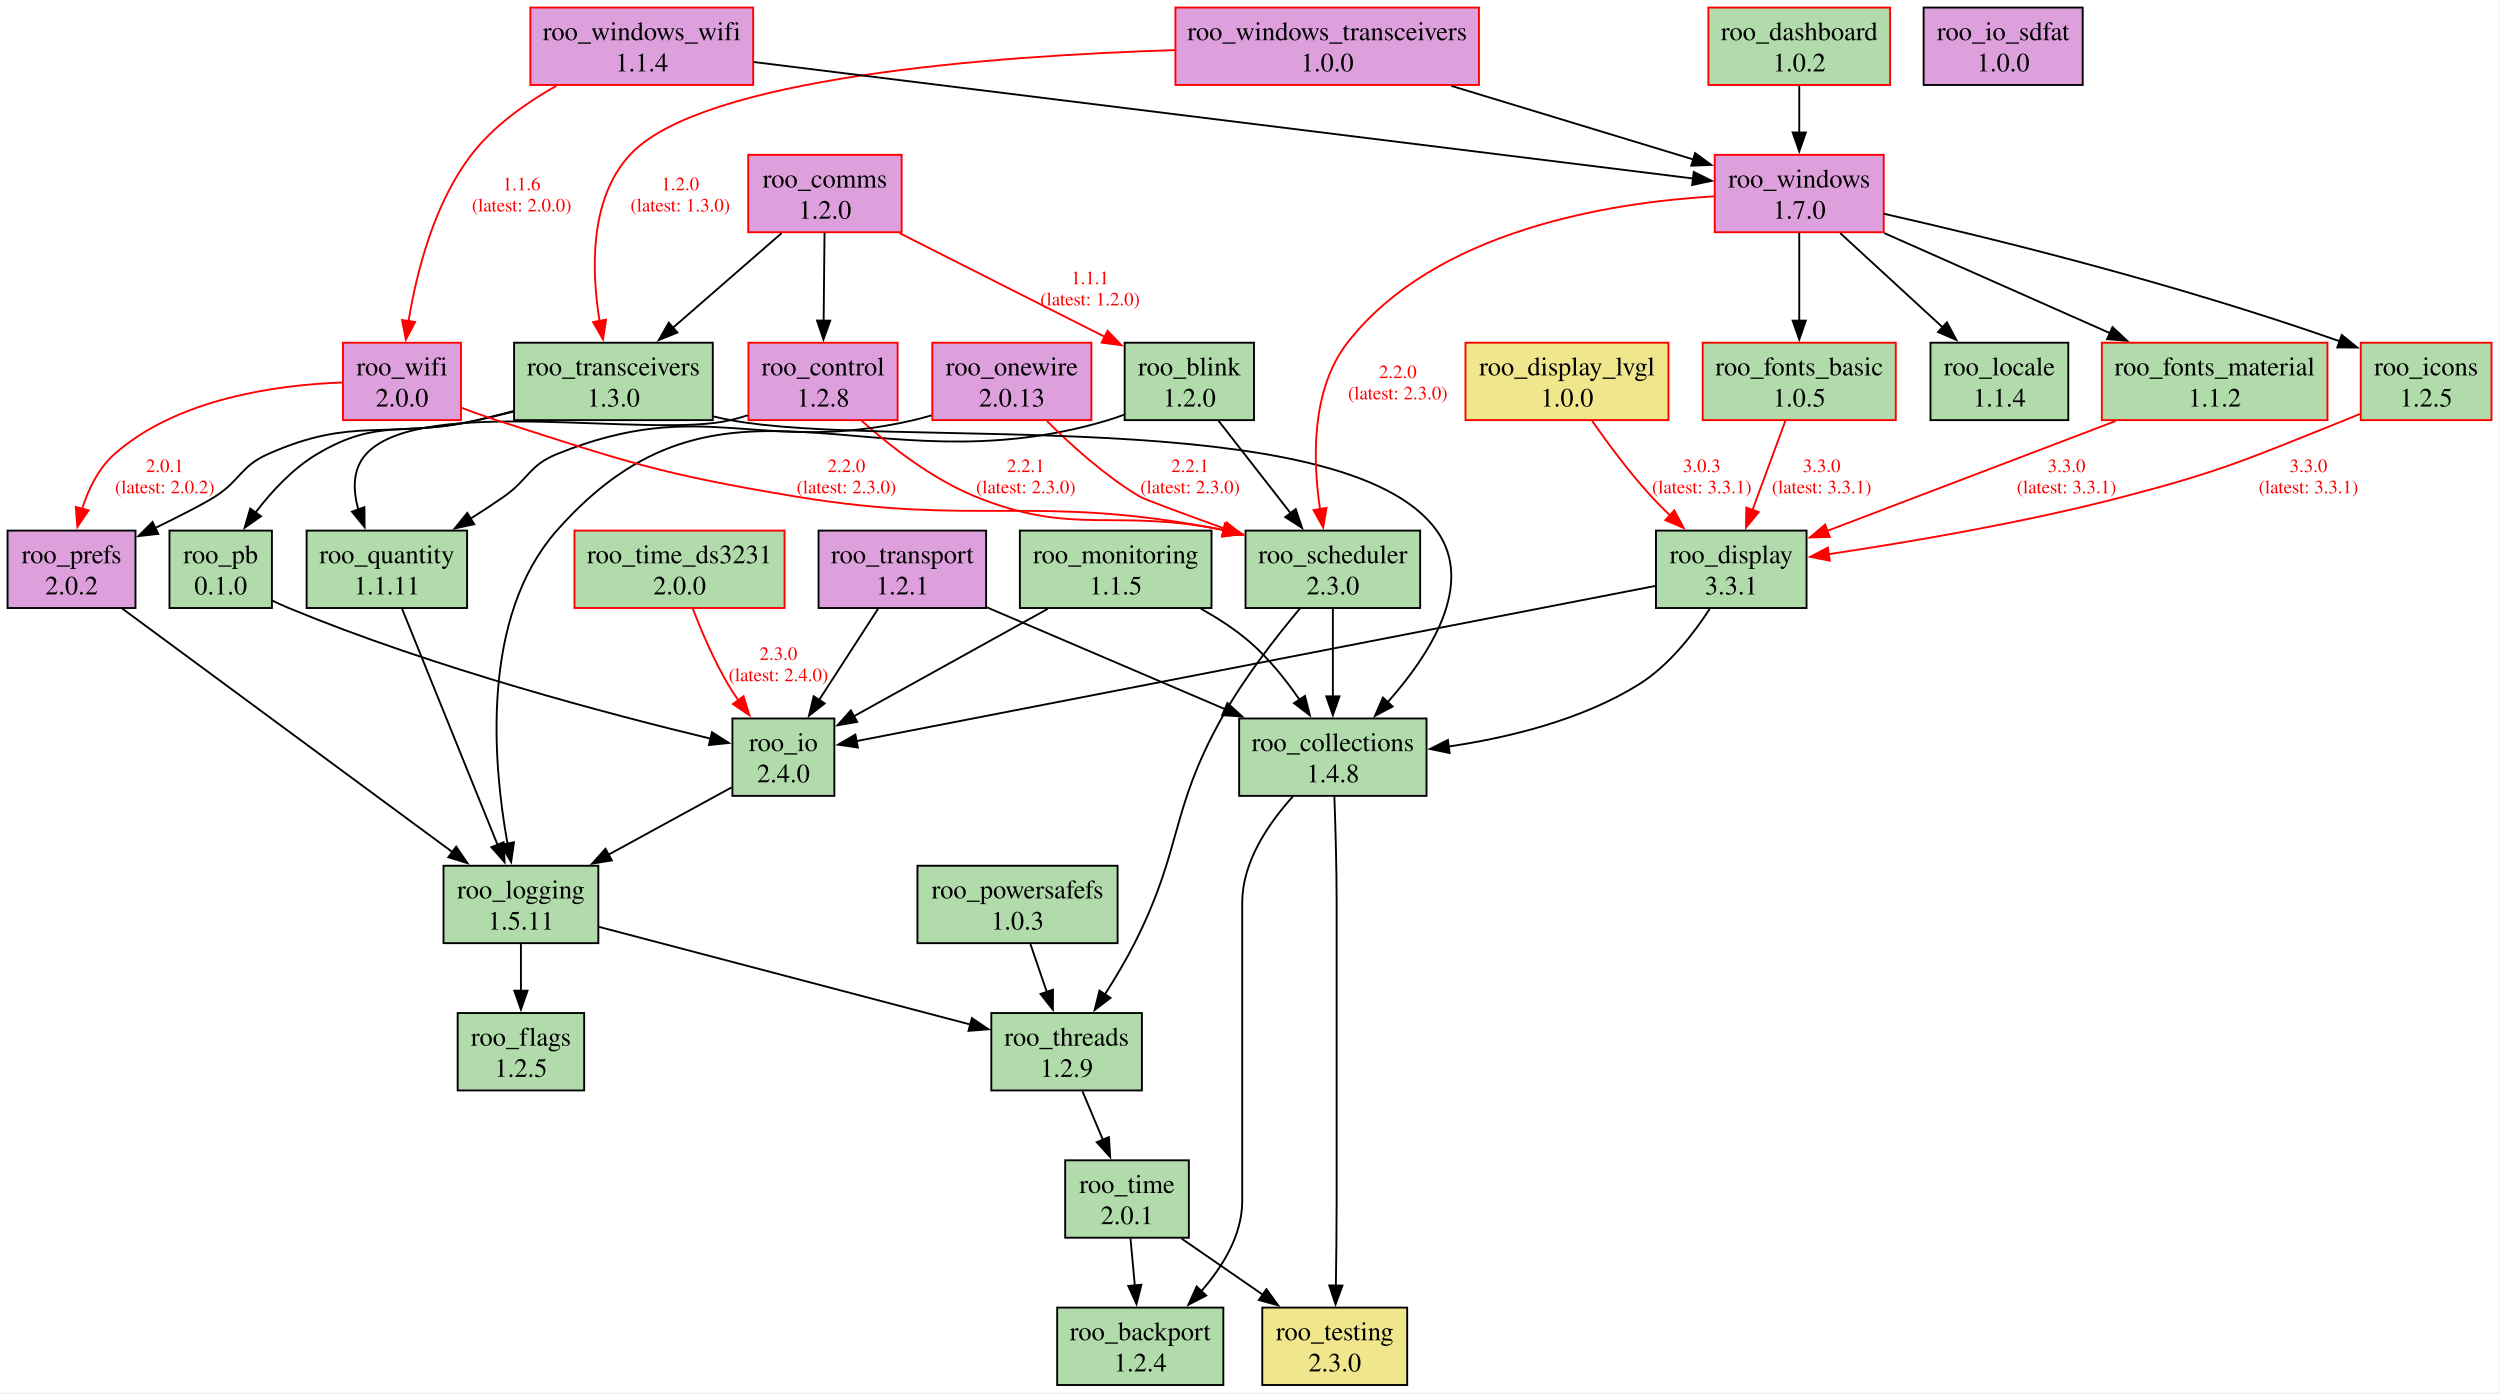
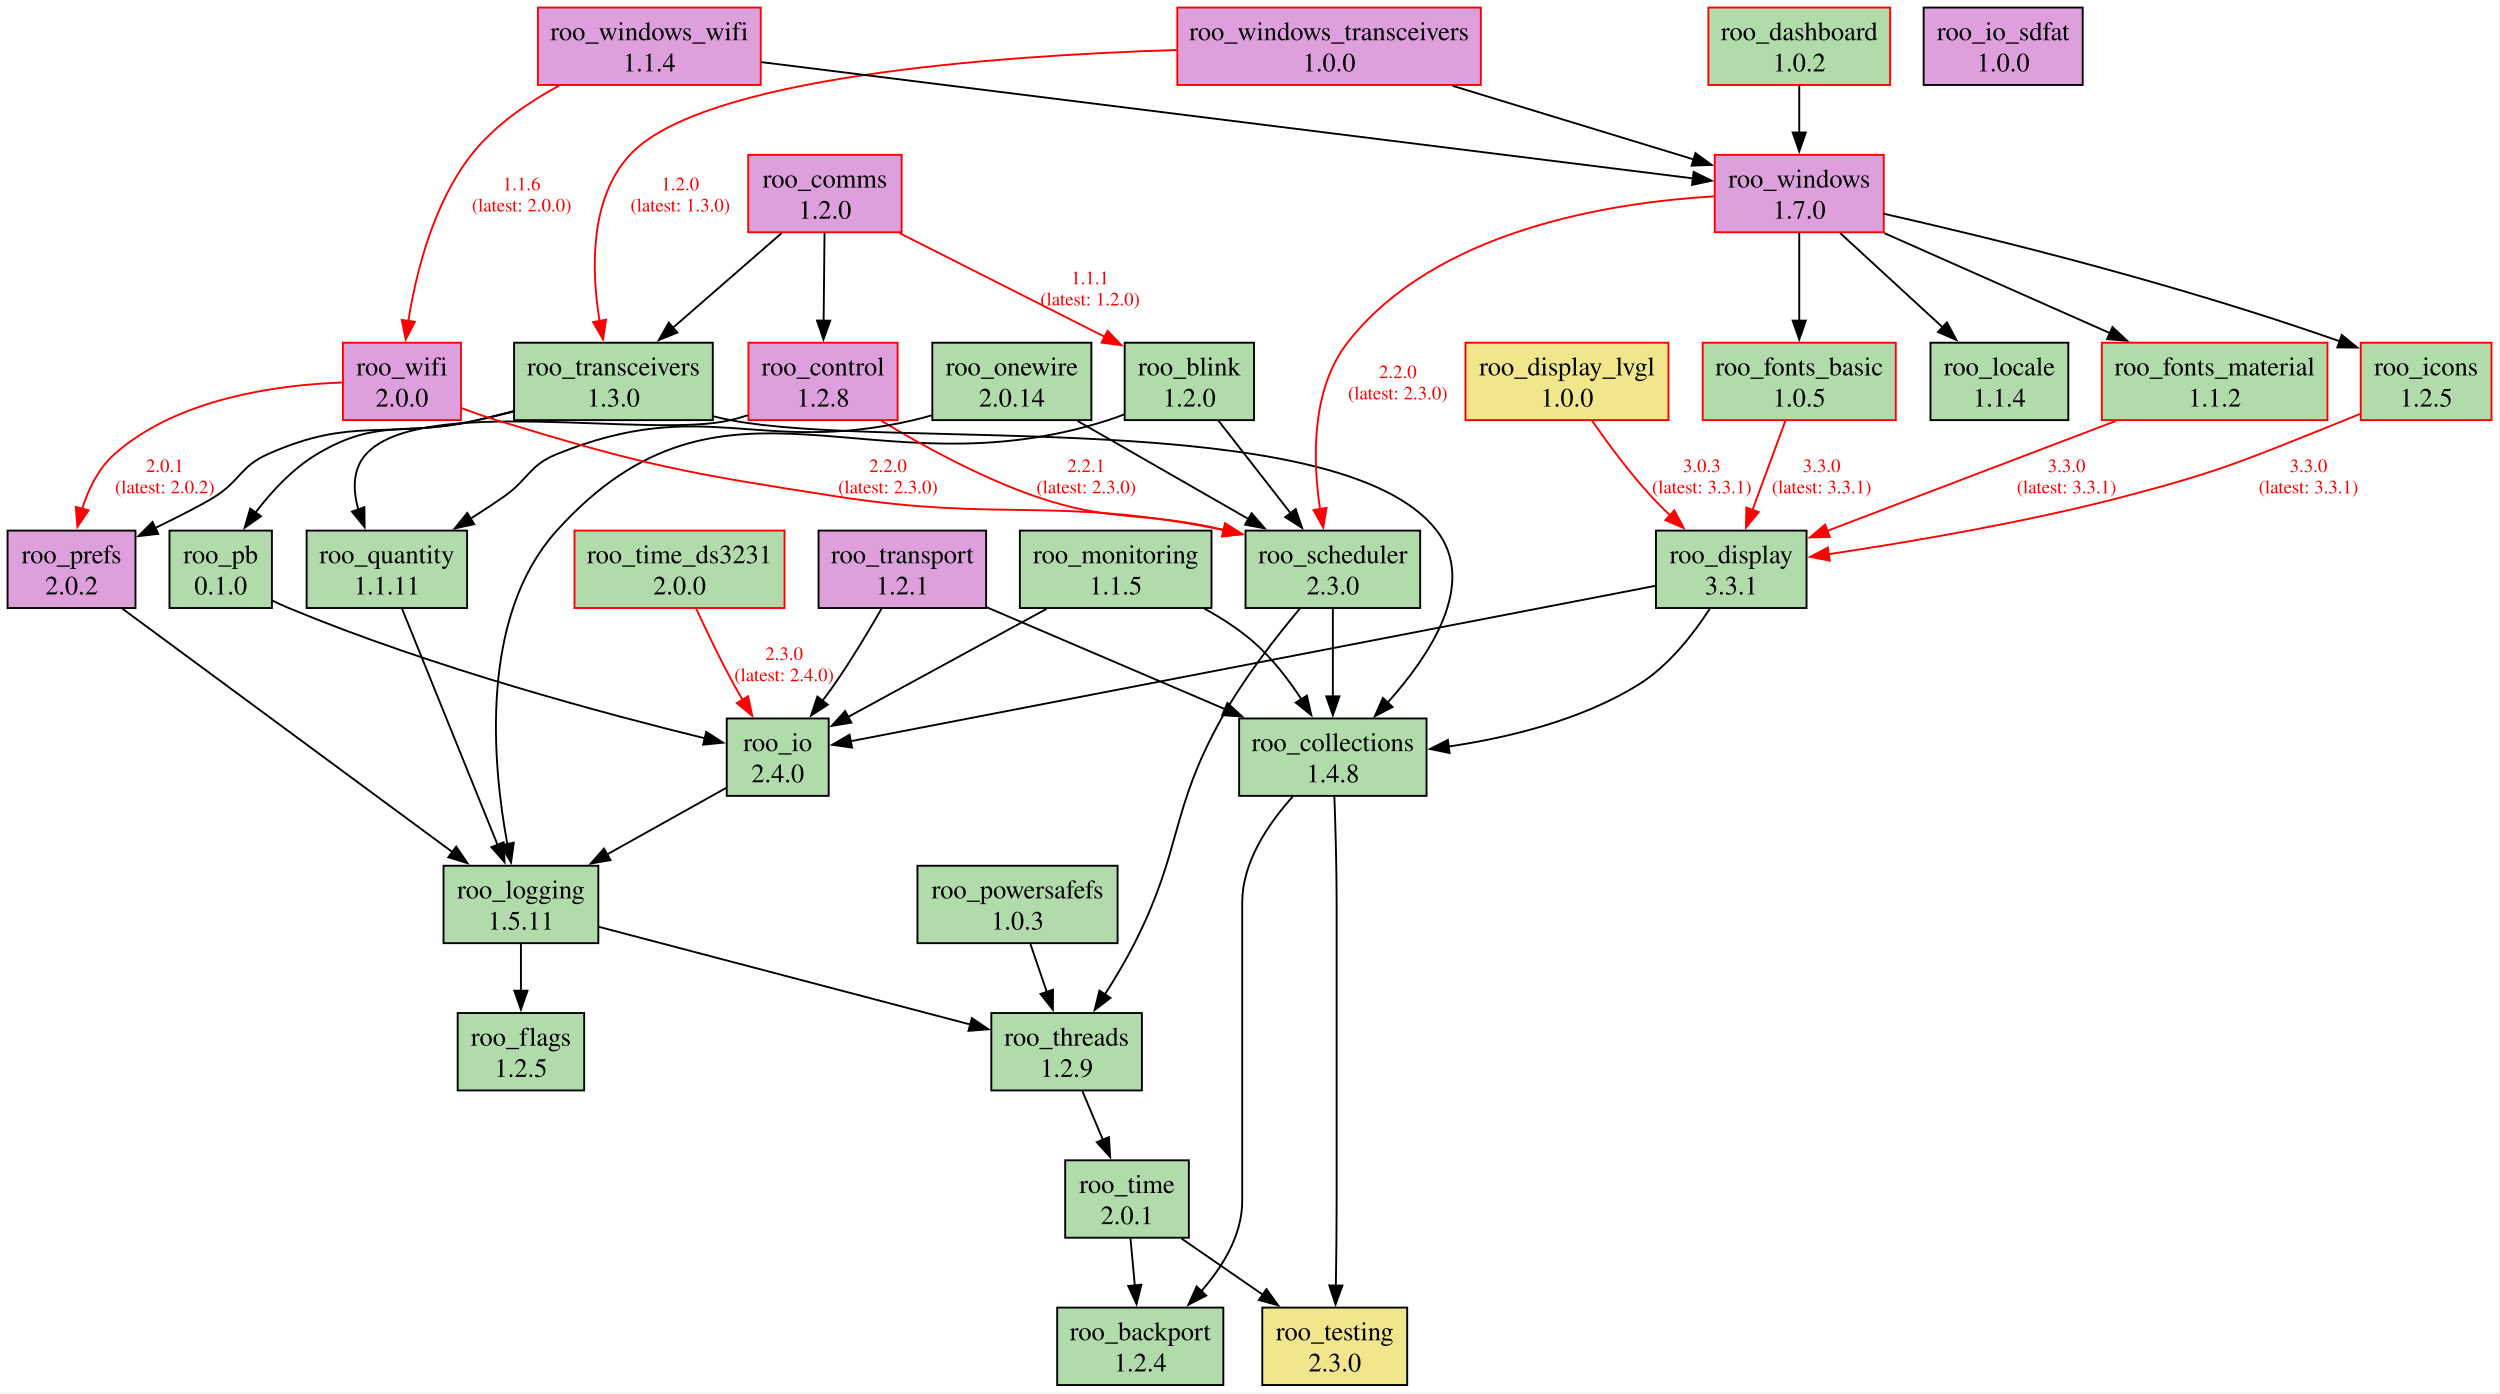
<svg xmlns="http://www.w3.org/2000/svg" width="1324pt" height="738pt" viewBox="0.00 0.00 1324.00 738.00">
  <g id="graph0" class="graph" transform="scale(1 1) rotate(0) translate(4 733.5)">
    <polygon fill="white" stroke="none" points="-4,4 -4,-733.5 1319.5,-733.5 1319.5,4 -4,4" />
    <g id="node1" class="node">
      <polygon fill="#b1dbab" stroke="black" points="643.88,-41 555.88,-41 555.88,0 643.88,0 643.88,-41" />
      <text xml:space="preserve" text-anchor="middle" x="599.88" y="-23.7" font-family="Times,serif" font-size="14.00">roo_backport</text>
      <text xml:space="preserve" text-anchor="middle" x="599.88" y="-7.2" font-family="Times,serif" font-size="14.00">1.2.4</text>
    </g>
    <g id="node2" class="node">
      <polygon fill="#b1dbab" stroke="black" points="660.12,-552 591.62,-552 591.62,-511 660.12,-511 660.12,-552" />
      <text xml:space="preserve" text-anchor="middle" x="625.88" y="-534.7" font-family="Times,serif" font-size="14.00">roo_blink</text>
      <text xml:space="preserve" text-anchor="middle" x="625.88" y="-518.2" font-family="Times,serif" font-size="14.00">1.2.0</text>
    </g>
    <g id="node16" class="node">
      <polygon fill="#b1dbab" stroke="black" points="312.88,-275 230.88,-275 230.88,-234 312.88,-234 312.88,-275" />
      <text xml:space="preserve" text-anchor="middle" x="271.88" y="-257.7" font-family="Times,serif" font-size="14.00">roo_logging</text>
      <text xml:space="preserve" text-anchor="middle" x="271.88" y="-241.2" font-family="Times,serif" font-size="14.00">1.5.11</text>
    </g>
    <g id="edge1" class="edge">
-       <path fill="none" stroke="black" d="M591.45,-513.93C588.58,-512.85 585.7,-511.85 582.88,-511 456.14,-472.83 378.43,-551.76 290.88,-452.5 250.47,-406.69 257.02,-329.49 264.8,-286.6" />
-       <polygon fill="black" stroke="black" points="268.2,-287.44 266.69,-276.95 261.33,-286.09 268.2,-287.44" />
+       <path fill="none" stroke="black" d="M591.41,-514.05C588.55,-512.94 585.68,-511.9 582.88,-511 456.89,-470.43 379.59,-550.73 290.88,-452.5 249.83,-407.05 256.73,-329.39 264.71,-286.4" />
+       <polygon fill="black" stroke="black" points="268.11,-287.23 266.65,-276.74 261.25,-285.85 268.11,-287.23" />
    </g>
    <g id="node23" class="node">
      <polygon fill="#b1dbab" stroke="black" points="748.12,-452.5 655.62,-452.5 655.62,-411.5 748.12,-411.5 748.12,-452.5" />
      <text xml:space="preserve" text-anchor="middle" x="701.88" y="-435.2" font-family="Times,serif" font-size="14.00">roo_scheduler</text>
      <text xml:space="preserve" text-anchor="middle" x="701.88" y="-418.7" font-family="Times,serif" font-size="14.00">2.3.0</text>
    </g>
    <g id="edge2" class="edge">
      <path fill="none" stroke="black" d="M641.25,-510.77C652.28,-496.63 667.29,-477.37 679.62,-461.55" />
      <polygon fill="black" stroke="black" points="682.2,-463.93 685.59,-453.89 676.68,-459.63 682.2,-463.93" />
    </g>
    <g id="node3" class="node">
      <polygon fill="#b1dbab" stroke="black" points="751.5,-353 652.25,-353 652.25,-312 751.5,-312 751.5,-353" />
      <text xml:space="preserve" text-anchor="middle" x="701.88" y="-335.7" font-family="Times,serif" font-size="14.00">roo_collections</text>
      <text xml:space="preserve" text-anchor="middle" x="701.88" y="-319.2" font-family="Times,serif" font-size="14.00">1.4.8</text>
    </g>
    <g id="edge4" class="edge">
      <path fill="none" stroke="black" d="M680.68,-311.67C667.82,-297.44 653.88,-277.04 653.88,-255.5 653.88,-255.5 653.88,-255.5 653.88,-97.5 653.88,-79.44 643.62,-62.69 632.05,-49.53" />
      <polygon fill="black" stroke="black" points="634.82,-47.37 625.39,-42.53 629.74,-52.19 634.82,-47.37" />
    </g>
    <g id="node24" class="node">
      <polygon fill="khaki" stroke="black" points="741.25,-41 664.5,-41 664.5,0 741.25,0 741.25,-41" />
      <text xml:space="preserve" text-anchor="middle" x="702.88" y="-23.7" font-family="Times,serif" font-size="14.00">roo_testing</text>
      <text xml:space="preserve" text-anchor="middle" x="702.88" y="-7.2" font-family="Times,serif" font-size="14.00">2.3.0</text>
    </g>
    <g id="edge3" class="edge">
      <path fill="none" stroke="black" d="M702.69,-311.5C703.24,-296.18 703.88,-274.51 703.88,-255.5 703.88,-255.5 703.88,-255.5 703.88,-97.5 703.88,-82.7 703.68,-66.28 703.47,-52.5" />
      <polygon fill="black" stroke="black" points="706.97,-52.64 703.3,-42.7 699.97,-52.75 706.97,-52.64" />
    </g>
    <g id="node4" class="node">
      <polygon fill="plum" stroke="red" points="473.5,-651.5 392.25,-651.5 392.25,-610.5 473.5,-610.5 473.5,-651.5" />
      <text xml:space="preserve" text-anchor="middle" x="432.88" y="-634.2" font-family="Times,serif" font-size="14.00">roo_comms</text>
      <text xml:space="preserve" text-anchor="middle" x="432.88" y="-617.7" font-family="Times,serif" font-size="14.00">1.2.0</text>
    </g>
    <g id="edge5" class="edge">
      <path fill="none" stroke="red" d="M472.4,-610.03C503.94,-594.1 548.14,-571.77 581.01,-555.16" />
      <polygon fill="red" stroke="red" points="582.56,-558.3 589.91,-550.67 579.4,-552.06 582.56,-558.3" />
      <text xml:space="preserve" text-anchor="middle" x="573.29" y="-583" font-family="Times,serif" font-size="10.00" fill="red">1.1.1</text>
      <text xml:space="preserve" text-anchor="middle" x="573.29" y="-571.75" font-family="Times,serif" font-size="10.00" fill="red">(latest: 1.2.0)</text>
    </g>
    <g id="node5" class="node">
      <polygon fill="plum" stroke="red" points="471.38,-552 392.38,-552 392.38,-511 471.38,-511 471.38,-552" />
      <text xml:space="preserve" text-anchor="middle" x="431.88" y="-534.7" font-family="Times,serif" font-size="14.00">roo_control</text>
      <text xml:space="preserve" text-anchor="middle" x="431.88" y="-518.2" font-family="Times,serif" font-size="14.00">1.2.8</text>
    </g>
    <g id="edge6" class="edge">
      <path fill="none" stroke="black" d="M432.67,-610.27C432.53,-596.79 432.35,-578.66 432.19,-563.29" />
      <polygon fill="black" stroke="black" points="435.7,-563.68 432.09,-553.71 428.7,-563.75 435.7,-563.68" />
    </g>
    <g id="node28" class="node">
      <polygon fill="#b1dbab" stroke="black" points="373.5,-552 268.25,-552 268.25,-511 373.5,-511 373.5,-552" />
      <text xml:space="preserve" text-anchor="middle" x="320.88" y="-534.7" font-family="Times,serif" font-size="14.00">roo_transceivers</text>
      <text xml:space="preserve" text-anchor="middle" x="320.88" y="-518.2" font-family="Times,serif" font-size="14.00">1.3.0</text>
    </g>
    <g id="edge7" class="edge">
      <path fill="none" stroke="black" d="M409.94,-610.03C393.33,-595.57 370.67,-575.85 352.37,-559.92" />
      <polygon fill="black" stroke="black" points="354.76,-557.36 344.92,-553.43 350.17,-562.64 354.76,-557.36" />
    </g>
    <g id="node22" class="node">
      <polygon fill="#b1dbab" stroke="black" points="243.38,-452.5 158.38,-452.5 158.38,-411.5 243.38,-411.5 243.38,-452.5" />
      <text xml:space="preserve" text-anchor="middle" x="200.88" y="-435.2" font-family="Times,serif" font-size="14.00">roo_quantity</text>
      <text xml:space="preserve" text-anchor="middle" x="200.88" y="-418.7" font-family="Times,serif" font-size="14.00">1.1.11</text>
    </g>
    <g id="edge8" class="edge">
      <path fill="none" stroke="black" d="M392.07,-513.58C388.99,-512.61 385.9,-511.73 382.88,-511 340.99,-500.93 218.88,-524.84 189.88,-493 182.62,-485.04 182.87,-473.94 185.8,-463.45" />
      <polygon fill="black" stroke="black" points="188.99,-464.91 189.1,-454.31 182.41,-462.52 188.99,-464.91" />
    </g>
    <g id="edge9" class="edge">
-       <path fill="none" stroke="red" d="M452.31,-510.67C467.63,-497.03 489.81,-479.77 512.62,-470.5 565.23,-449.11 585.98,-464.64 644.33,-452.72" />
-       <polygon fill="red" stroke="red" points="644.8,-456.21 653.79,-450.6 643.27,-449.38 644.8,-456.21" />
-       <text xml:space="preserve" text-anchor="middle" x="539.25" y="-483.5" font-family="Times,serif" font-size="10.00" fill="red">2.2.1</text>
-       <text xml:space="preserve" text-anchor="middle" x="539.25" y="-472.25" font-family="Times,serif" font-size="10.00" fill="red">(latest: 2.3.0)</text>
+       <path fill="none" stroke="red" d="M462.74,-510.65C484.75,-497.36 515.48,-480.54 544.62,-470.5 585.1,-456.56 600.07,-463.11 644.33,-452.85" />
+       <polygon fill="red" stroke="red" points="644.91,-456.32 653.76,-450.5 643.21,-449.52 644.91,-456.32" />
+       <text xml:space="preserve" text-anchor="middle" x="571.25" y="-483.5" font-family="Times,serif" font-size="10.00" fill="red">2.2.1</text>
+       <text xml:space="preserve" text-anchor="middle" x="571.25" y="-472.25" font-family="Times,serif" font-size="10.00" fill="red">(latest: 2.3.0)</text>
    </g>
    <g id="node6" class="node">
      <polygon fill="#b1dbab" stroke="red" points="997,-729.5 900.75,-729.5 900.75,-688.5 997,-688.5 997,-729.5" />
      <text xml:space="preserve" text-anchor="middle" x="948.88" y="-712.2" font-family="Times,serif" font-size="14.00">roo_dashboard</text>
      <text xml:space="preserve" text-anchor="middle" x="948.88" y="-695.7" font-family="Times,serif" font-size="14.00">1.0.2</text>
    </g>
    <g id="node31" class="node">
      <polygon fill="plum" stroke="red" points="993.62,-651.5 904.12,-651.5 904.12,-610.5 993.62,-610.5 993.62,-651.5" />
      <text xml:space="preserve" text-anchor="middle" x="948.88" y="-634.2" font-family="Times,serif" font-size="14.00">roo_windows</text>
      <text xml:space="preserve" text-anchor="middle" x="948.88" y="-617.7" font-family="Times,serif" font-size="14.00">1.7.0</text>
    </g>
    <g id="edge10" class="edge">
      <path fill="none" stroke="black" d="M948.88,-688.03C948.88,-680.44 948.88,-671.6 948.88,-663.21" />
      <polygon fill="black" stroke="black" points="952.38,-663.35 948.88,-653.35 945.38,-663.35 952.38,-663.35" />
    </g>
    <g id="node7" class="node">
      <polygon fill="#b1dbab" stroke="black" points="952.75,-452.5 873,-452.5 873,-411.5 952.75,-411.5 952.75,-452.5" />
      <text xml:space="preserve" text-anchor="middle" x="912.88" y="-435.2" font-family="Times,serif" font-size="14.00">roo_display</text>
      <text xml:space="preserve" text-anchor="middle" x="912.88" y="-418.7" font-family="Times,serif" font-size="14.00">3.3.1</text>
    </g>
    <g id="edge11" class="edge">
      <path fill="none" stroke="black" d="M901.47,-411.05C892.83,-397.72 879.75,-380.88 863.88,-371 833.62,-352.17 794.87,-342.78 762.86,-338.1" />
      <polygon fill="black" stroke="black" points="763.72,-334.69 753.34,-336.84 762.8,-341.63 763.72,-334.69" />
    </g>
    <g id="node13" class="node">
-       <polygon fill="#b1dbab" stroke="black" points="437.88,-353 383.88,-353 383.88,-312 437.88,-312 437.88,-353" />
-       <text xml:space="preserve" text-anchor="middle" x="410.88" y="-335.7" font-family="Times,serif" font-size="14.00">roo_io</text>
-       <text xml:space="preserve" text-anchor="middle" x="410.88" y="-319.2" font-family="Times,serif" font-size="14.00">2.4.0</text>
+       <polygon fill="#b1dbab" stroke="black" points="434.88,-353 380.88,-353 380.88,-312 434.88,-312 434.88,-353" />
+       <text xml:space="preserve" text-anchor="middle" x="407.88" y="-335.7" font-family="Times,serif" font-size="14.00">roo_io</text>
+       <text xml:space="preserve" text-anchor="middle" x="407.88" y="-319.2" font-family="Times,serif" font-size="14.00">2.4.0</text>
    </g>
    <g id="edge12" class="edge">
-       <path fill="none" stroke="black" d="M872.64,-423.19C778.04,-404.81 542.47,-359.06 449.49,-341" />
-       <polygon fill="black" stroke="black" points="450.34,-337.6 439.85,-339.13 449,-344.47 450.34,-337.6" />
+       <path fill="none" stroke="black" d="M872.83,-423.27C777.86,-404.93 539.98,-359 446.48,-340.95" />
+       <polygon fill="black" stroke="black" points="447.26,-337.54 436.78,-339.08 445.94,-344.41 447.26,-337.54" />
    </g>
    <g id="node8" class="node">
      <polygon fill="khaki" stroke="red" points="879.62,-552 772.12,-552 772.12,-511 879.62,-511 879.62,-552" />
      <text xml:space="preserve" text-anchor="middle" x="825.88" y="-534.7" font-family="Times,serif" font-size="14.00">roo_display_lvgl</text>
      <text xml:space="preserve" text-anchor="middle" x="825.88" y="-518.2" font-family="Times,serif" font-size="14.00">1.0.0</text>
    </g>
    <g id="edge13" class="edge">
      <path fill="none" stroke="red" d="M839.23,-510.52C847.66,-498.46 859.11,-483.04 870.62,-470.5 873.67,-467.18 876.99,-463.85 880.37,-460.61" />
      <polygon fill="red" stroke="red" points="882.73,-463.19 887.72,-453.84 877.99,-458.04 882.73,-463.19" />
      <text xml:space="preserve" text-anchor="middle" x="897.25" y="-483.5" font-family="Times,serif" font-size="10.00" fill="red">3.0.3</text>
      <text xml:space="preserve" text-anchor="middle" x="897.25" y="-472.25" font-family="Times,serif" font-size="10.00" fill="red">(latest: 3.3.1)</text>
    </g>
    <g id="node9" class="node">
      <polygon fill="#b1dbab" stroke="black" points="305.38,-197 238.38,-197 238.38,-156 305.38,-156 305.38,-197" />
      <text xml:space="preserve" text-anchor="middle" x="271.88" y="-179.7" font-family="Times,serif" font-size="14.00">roo_flags</text>
      <text xml:space="preserve" text-anchor="middle" x="271.88" y="-163.2" font-family="Times,serif" font-size="14.00">1.2.5</text>
    </g>
    <g id="node10" class="node">
      <polygon fill="#b1dbab" stroke="red" points="1000,-552 897.75,-552 897.75,-511 1000,-511 1000,-552" />
      <text xml:space="preserve" text-anchor="middle" x="948.88" y="-534.7" font-family="Times,serif" font-size="14.00">roo_fonts_basic</text>
      <text xml:space="preserve" text-anchor="middle" x="948.88" y="-518.2" font-family="Times,serif" font-size="14.00">1.0.5</text>
    </g>
    <g id="edge14" class="edge">
      <path fill="none" stroke="red" d="M941.59,-510.77C936.56,-497.16 929.79,-478.8 924.08,-463.34" />
      <polygon fill="red" stroke="red" points="927.42,-462.29 920.67,-454.12 920.85,-464.71 927.42,-462.29" />
      <text xml:space="preserve" text-anchor="middle" x="960.72" y="-483.5" font-family="Times,serif" font-size="10.00" fill="red">3.3.0</text>
      <text xml:space="preserve" text-anchor="middle" x="960.72" y="-472.25" font-family="Times,serif" font-size="10.00" fill="red">(latest: 3.3.1)</text>
    </g>
    <g id="node11" class="node">
      <polygon fill="#b1dbab" stroke="red" points="1228.62,-552 1109.12,-552 1109.12,-511 1228.62,-511 1228.62,-552" />
      <text xml:space="preserve" text-anchor="middle" x="1168.88" y="-534.7" font-family="Times,serif" font-size="14.00">roo_fonts_material</text>
      <text xml:space="preserve" text-anchor="middle" x="1168.88" y="-518.2" font-family="Times,serif" font-size="14.00">1.1.2</text>
    </g>
    <g id="edge15" class="edge">
      <path fill="none" stroke="red" d="M1116.45,-510.53C1071.72,-493.5 1007.81,-469.16 963.58,-452.31" />
      <polygon fill="red" stroke="red" points="965.06,-449.13 954.47,-448.84 962.57,-455.67 965.06,-449.13" />
      <text xml:space="preserve" text-anchor="middle" x="1090.43" y="-483.5" font-family="Times,serif" font-size="10.00" fill="red">3.3.0</text>
      <text xml:space="preserve" text-anchor="middle" x="1090.43" y="-472.25" font-family="Times,serif" font-size="10.00" fill="red">(latest: 3.3.1)</text>
    </g>
    <g id="node12" class="node">
      <polygon fill="#b1dbab" stroke="red" points="1315.5,-552 1246.25,-552 1246.25,-511 1315.5,-511 1315.5,-552" />
      <text xml:space="preserve" text-anchor="middle" x="1280.88" y="-534.7" font-family="Times,serif" font-size="14.00">roo_icons</text>
      <text xml:space="preserve" text-anchor="middle" x="1280.88" y="-518.2" font-family="Times,serif" font-size="14.00">1.2.5</text>
    </g>
    <g id="edge16" class="edge">
      <path fill="none" stroke="red" d="M1245.79,-514.27C1243.12,-513.13 1240.46,-512.03 1237.88,-511 1186.76,-490.61 1174.11,-484.42 1120.88,-470.5 1068.2,-456.72 1006.7,-446.32 964.31,-440" />
      <polygon fill="red" stroke="red" points="965.05,-436.58 954.65,-438.59 964.04,-443.5 965.05,-436.58" />
      <text xml:space="preserve" text-anchor="middle" x="1218.56" y="-483.5" font-family="Times,serif" font-size="10.00" fill="red">3.3.0</text>
      <text xml:space="preserve" text-anchor="middle" x="1218.56" y="-472.25" font-family="Times,serif" font-size="10.00" fill="red">(latest: 3.3.1)</text>
    </g>
    <g id="edge17" class="edge">
-       <path fill="none" stroke="black" d="M383.41,-316.48C364.83,-306.33 339.84,-292.66 318.22,-280.84" />
-       <polygon fill="black" stroke="black" points="320.02,-277.83 309.56,-276.11 316.66,-283.98 320.02,-277.83" />
+       <path fill="none" stroke="black" d="M380.68,-316.3C362.63,-306.21 338.49,-292.72 317.53,-281.01" />
+       <polygon fill="black" stroke="black" points="319.3,-277.99 308.86,-276.17 315.88,-284.1 319.3,-277.99" />
    </g>
    <g id="node14" class="node">
      <polygon fill="plum" stroke="black" points="1099,-729.5 1014.75,-729.5 1014.75,-688.5 1099,-688.5 1099,-729.5" />
      <text xml:space="preserve" text-anchor="middle" x="1056.88" y="-712.2" font-family="Times,serif" font-size="14.00">roo_io_sdfat</text>
      <text xml:space="preserve" text-anchor="middle" x="1056.88" y="-695.7" font-family="Times,serif" font-size="14.00">1.0.0</text>
    </g>
    <g id="node15" class="node">
      <polygon fill="#b1dbab" stroke="black" points="1091.38,-552 1018.38,-552 1018.38,-511 1091.38,-511 1091.38,-552" />
      <text xml:space="preserve" text-anchor="middle" x="1054.88" y="-534.7" font-family="Times,serif" font-size="14.00">roo_locale</text>
      <text xml:space="preserve" text-anchor="middle" x="1054.88" y="-518.2" font-family="Times,serif" font-size="14.00">1.1.4</text>
    </g>
    <g id="edge18" class="edge">
      <path fill="none" stroke="black" d="M271.88,-233.53C271.88,-225.94 271.88,-217.1 271.88,-208.71" />
      <polygon fill="black" stroke="black" points="275.38,-208.85 271.88,-198.85 268.38,-208.85 275.38,-208.85" />
    </g>
    <g id="node25" class="node">
      <polygon fill="#b1dbab" stroke="black" points="600.75,-197 521,-197 521,-156 600.75,-156 600.75,-197" />
      <text xml:space="preserve" text-anchor="middle" x="560.88" y="-179.7" font-family="Times,serif" font-size="14.00">roo_threads</text>
      <text xml:space="preserve" text-anchor="middle" x="560.88" y="-163.2" font-family="Times,serif" font-size="14.00">1.2.9</text>
    </g>
    <g id="edge19" class="edge">
      <path fill="none" stroke="black" d="M313.28,-242.61C365.12,-228.98 453.89,-205.64 509.86,-190.92" />
      <polygon fill="black" stroke="black" points="510.69,-194.32 519.48,-188.39 508.91,-187.55 510.69,-194.32" />
    </g>
    <g id="node17" class="node">
      <polygon fill="#b1dbab" stroke="black" points="637.62,-452.5 536.12,-452.5 536.12,-411.5 637.62,-411.5 637.62,-452.5" />
      <text xml:space="preserve" text-anchor="middle" x="586.88" y="-435.2" font-family="Times,serif" font-size="14.00">roo_monitoring</text>
      <text xml:space="preserve" text-anchor="middle" x="586.88" y="-418.7" font-family="Times,serif" font-size="14.00">1.1.5</text>
    </g>
    <g id="edge20" class="edge">
-       <path fill="none" stroke="black" d="M632.04,-411.1C641.09,-406.05 650.17,-400.15 657.88,-393.5 667.98,-384.78 677.1,-373.32 684.38,-362.75" />
-       <polygon fill="black" stroke="black" points="687.13,-364.95 689.69,-354.67 681.28,-361.1 687.13,-364.95" />
+       <path fill="none" stroke="black" d="M633.82,-411.18C642.99,-406.16 652.14,-400.24 659.88,-393.5 669.68,-384.95 678.35,-373.65 685.24,-363.17" />
+       <polygon fill="black" stroke="black" points="688.15,-365.1 690.47,-354.76 682.21,-361.4 688.15,-365.1" />
    </g>
    <g id="edge21" class="edge">
-       <path fill="none" stroke="black" d="M550.83,-411.03C520.84,-394.42 478.29,-370.85 448,-354.06" />
-       <polygon fill="black" stroke="black" points="449.99,-351.17 439.55,-349.39 446.6,-357.29 449.99,-351.17" />
+       <path fill="none" stroke="black" d="M550.22,-411.03C519.53,-394.32 475.92,-370.56 445.07,-353.76" />
+       <polygon fill="black" stroke="black" points="446.92,-350.78 436.47,-349.07 443.58,-356.93 446.92,-350.78" />
    </g>
    <g id="node18" class="node">
-       <polygon fill="plum" stroke="red" points="574,-552 489.75,-552 489.75,-511 574,-511 574,-552" />
+       <polygon fill="#b1dbab" stroke="black" points="574,-552 489.75,-552 489.75,-511 574,-511 574,-552" />
      <text xml:space="preserve" text-anchor="middle" x="531.88" y="-534.7" font-family="Times,serif" font-size="14.00">roo_onewire</text>
-       <text xml:space="preserve" text-anchor="middle" x="531.88" y="-518.2" font-family="Times,serif" font-size="14.00">2.0.13</text>
+       <text xml:space="preserve" text-anchor="middle" x="531.88" y="-518.2" font-family="Times,serif" font-size="14.00">2.0.14</text>
    </g>
    <g id="edge23" class="edge">
      <path fill="none" stroke="black" d="M489.3,-513.52C486.14,-512.57 482.98,-511.72 479.88,-511 397.66,-492.02 369.05,-524.76 290.88,-493 276.08,-486.99 275.96,-479.65 262.88,-470.5 257.19,-466.52 251.08,-462.52 244.99,-458.69" />
      <polygon fill="black" stroke="black" points="247.14,-455.9 236.79,-453.63 243.46,-461.86 247.14,-455.9" />
    </g>
    <g id="edge22" class="edge">
-       <path fill="none" stroke="red" d="M550.48,-510.53C563.3,-497.7 581.28,-481.45 599.62,-470.5 601.95,-469.11 622.61,-461.48 644.75,-453.46" />
-       <polygon fill="red" stroke="red" points="645.68,-456.84 653.9,-450.16 643.3,-450.26 645.68,-456.84" />
-       <text xml:space="preserve" text-anchor="middle" x="626.25" y="-483.5" font-family="Times,serif" font-size="10.00" fill="red">2.2.1</text>
-       <text xml:space="preserve" text-anchor="middle" x="626.25" y="-472.25" font-family="Times,serif" font-size="10.00" fill="red">(latest: 2.3.0)</text>
+       <path fill="none" stroke="black" d="M566.69,-510.53C592.93,-495.48 629.12,-474.73 657.45,-458.48" />
+       <polygon fill="black" stroke="black" points="658.86,-461.7 665.8,-453.69 655.38,-455.63 658.86,-461.7" />
    </g>
    <g id="node19" class="node">
      <polygon fill="#b1dbab" stroke="black" points="140,-452.5 85.75,-452.5 85.75,-411.5 140,-411.5 140,-452.5" />
      <text xml:space="preserve" text-anchor="middle" x="112.88" y="-435.2" font-family="Times,serif" font-size="14.00">roo_pb</text>
      <text xml:space="preserve" text-anchor="middle" x="112.88" y="-418.7" font-family="Times,serif" font-size="14.00">0.1.0</text>
    </g>
    <g id="edge24" class="edge">
-       <path fill="none" stroke="black" d="M140.11,-415.49C143.03,-414.06 145.99,-412.7 148.88,-411.5 225.91,-379.57 320.63,-354.73 372.46,-342.28" />
-       <polygon fill="black" stroke="black" points="373.06,-345.74 381.99,-340.02 371.45,-338.93 373.06,-345.74" />
+       <path fill="none" stroke="black" d="M140.11,-415.5C143.03,-414.07 145.99,-412.7 148.88,-411.5 224.85,-379.87 318.18,-354.99 369.5,-342.45" />
+       <polygon fill="black" stroke="black" points="370.03,-345.92 378.92,-340.17 368.38,-339.12 370.03,-345.92" />
    </g>
    <g id="node20" class="node">
      <polygon fill="#b1dbab" stroke="black" points="587.88,-275 481.88,-275 481.88,-234 587.88,-234 587.88,-275" />
      <text xml:space="preserve" text-anchor="middle" x="534.88" y="-257.7" font-family="Times,serif" font-size="14.00">roo_powersafefs</text>
      <text xml:space="preserve" text-anchor="middle" x="534.88" y="-241.2" font-family="Times,serif" font-size="14.00">1.0.3</text>
    </g>
    <g id="edge25" class="edge">
      <path fill="none" stroke="black" d="M541.71,-233.53C544.36,-225.76 547.47,-216.69 550.4,-208.13" />
      <polygon fill="black" stroke="black" points="553.67,-209.36 553.6,-198.77 547.05,-207.1 553.67,-209.36" />
    </g>
    <g id="node21" class="node">
      <polygon fill="plum" stroke="black" points="67.75,-452.5 0,-452.5 0,-411.5 67.75,-411.5 67.75,-452.5" />
      <text xml:space="preserve" text-anchor="middle" x="33.88" y="-435.2" font-family="Times,serif" font-size="14.00">roo_prefs</text>
      <text xml:space="preserve" text-anchor="middle" x="33.88" y="-418.7" font-family="Times,serif" font-size="14.00">2.0.2</text>
    </g>
    <g id="edge26" class="edge">
      <path fill="none" stroke="black" d="M60.71,-411.21C103.57,-379.61 187.5,-317.72 235.64,-282.22" />
      <polygon fill="black" stroke="black" points="237.58,-285.14 243.55,-276.39 233.43,-279.5 237.58,-285.14" />
    </g>
    <g id="edge27" class="edge">
      <path fill="none" stroke="black" d="M208.88,-411.21C221.24,-380.66 245.05,-321.81 259.6,-285.85" />
      <polygon fill="black" stroke="black" points="262.72,-287.47 263.22,-276.89 256.23,-284.85 262.72,-287.47" />
    </g>
    <g id="edge28" class="edge">
      <path fill="none" stroke="black" d="M701.88,-411.27C701.88,-397.79 701.88,-379.66 701.88,-364.29" />
      <polygon fill="black" stroke="black" points="705.38,-364.71 701.88,-354.71 698.38,-364.71 705.38,-364.71" />
    </g>
    <g id="edge29" class="edge">
      <path fill="none" stroke="black" d="M684.44,-411.22C671.72,-396.06 654.69,-374.21 642.88,-353 615.28,-303.46 622.46,-284.6 596.88,-234 592.27,-224.9 586.6,-215.4 581.13,-206.85" />
      <polygon fill="black" stroke="black" points="584.12,-205.03 575.71,-198.59 578.27,-208.87 584.12,-205.03" />
    </g>
    <g id="node26" class="node">
      <polygon fill="#b1dbab" stroke="black" points="625.62,-119 560.12,-119 560.12,-78 625.62,-78 625.62,-119" />
      <text xml:space="preserve" text-anchor="middle" x="592.88" y="-101.7" font-family="Times,serif" font-size="14.00">roo_time</text>
      <text xml:space="preserve" text-anchor="middle" x="592.88" y="-85.2" font-family="Times,serif" font-size="14.00">2.0.1</text>
    </g>
    <g id="edge30" class="edge">
      <path fill="none" stroke="black" d="M569.28,-155.53C572.59,-147.68 576.46,-138.48 580.1,-129.84" />
      <polygon fill="black" stroke="black" points="583.28,-131.3 583.94,-120.73 576.83,-128.59 583.28,-131.3" />
    </g>
    <g id="edge32" class="edge">
      <path fill="none" stroke="black" d="M594.71,-77.53C595.41,-69.94 596.23,-61.1 597,-52.71" />
      <polygon fill="black" stroke="black" points="600.48,-53.12 597.91,-42.84 593.51,-52.48 600.48,-53.12" />
    </g>
    <g id="edge31" class="edge">
      <path fill="none" stroke="black" d="M621.78,-77.53C634.91,-68.46 650.64,-57.59 664.73,-47.86" />
      <polygon fill="black" stroke="black" points="666.68,-50.76 672.92,-42.2 662.7,-45 666.68,-50.76" />
    </g>
    <g id="node27" class="node">
      <polygon fill="#b1dbab" stroke="red" points="411.5,-452.5 300.25,-452.5 300.25,-411.5 411.5,-411.5 411.5,-452.5" />
      <text xml:space="preserve" text-anchor="middle" x="355.88" y="-435.2" font-family="Times,serif" font-size="14.00">roo_time_ds3231</text>
      <text xml:space="preserve" text-anchor="middle" x="355.88" y="-418.7" font-family="Times,serif" font-size="14.00">2.0.0</text>
    </g>
    <g id="edge33" class="edge">
-       <path fill="none" stroke="red" d="M362.89,-411.2C367.5,-399.19 374.07,-383.78 381.62,-371 383.28,-368.2 385.12,-365.38 387.04,-362.6" />
-       <polygon fill="red" stroke="red" points="389.77,-364.8 392.89,-354.67 384.14,-360.64 389.77,-364.8" />
-       <text xml:space="preserve" text-anchor="middle" x="408.25" y="-384" font-family="Times,serif" font-size="10.00" fill="red">2.3.0</text>
-       <text xml:space="preserve" text-anchor="middle" x="408.25" y="-372.75" font-family="Times,serif" font-size="10.00" fill="red">(latest: 2.4.0)</text>
+       <path fill="none" stroke="red" d="M364.8,-411C370.22,-399.2 377.47,-384.07 384.62,-371 386.09,-368.32 387.67,-365.57 389.28,-362.83" />
+       <polygon fill="red" stroke="red" points="392.19,-364.77 394.38,-354.41 386.2,-361.15 392.19,-364.77" />
+       <text xml:space="preserve" text-anchor="middle" x="411.25" y="-384" font-family="Times,serif" font-size="10.00" fill="red">2.3.0</text>
+       <text xml:space="preserve" text-anchor="middle" x="411.25" y="-372.75" font-family="Times,serif" font-size="10.00" fill="red">(latest: 2.4.0)</text>
    </g>
    <g id="edge35" class="edge">
-       <path fill="none" stroke="black" d="M373.77,-512.97C376.83,-512.23 379.88,-511.57 382.88,-511 465.52,-495.3 707.82,-520.84 756.88,-452.5 777.3,-424.05 753.3,-386.82 730.91,-361.63" />
-       <polygon fill="black" stroke="black" points="733.53,-359.31 724.16,-354.37 728.4,-364.07 733.53,-359.31" />
+       <path fill="none" stroke="black" d="M373.77,-513.01C376.84,-512.26 379.89,-511.59 382.88,-511 465.43,-494.84 705.46,-519.08 756.88,-452.5 778.5,-424.5 753.59,-386.64 730.68,-361.2" />
+       <polygon fill="black" stroke="black" points="733.49,-359.08 724.1,-354.19 728.39,-363.88 733.49,-359.08" />
    </g>
    <g id="edge34" class="edge">
      <path fill="none" stroke="black" d="M267.88,-515.79C261.49,-514.12 255.04,-512.49 248.88,-511 211.34,-501.95 197.05,-512.77 163.88,-493 151.03,-485.34 139.85,-473.28 131.26,-461.97" />
      <polygon fill="black" stroke="black" points="134.22,-460.09 125.55,-453.99 128.52,-464.16 134.22,-460.09" />
    </g>
    <g id="edge36" class="edge">
      <path fill="none" stroke="black" d="M267.95,-515.5C261.54,-513.88 255.08,-512.34 248.88,-511 200.02,-500.45 183.53,-513.33 137.88,-493 123.29,-486.51 123.34,-479.08 109.88,-470.5 103.8,-466.62 91.23,-460.22 78.04,-453.79" />
      <polygon fill="black" stroke="black" points="79.81,-450.76 69.29,-449.57 76.77,-457.06 79.81,-450.76" />
    </g>
    <g id="node29" class="node">
      <polygon fill="plum" stroke="black" points="518.25,-452.5 429.5,-452.5 429.5,-411.5 518.25,-411.5 518.25,-452.5" />
      <text xml:space="preserve" text-anchor="middle" x="473.88" y="-435.2" font-family="Times,serif" font-size="14.00">roo_transport</text>
      <text xml:space="preserve" text-anchor="middle" x="473.88" y="-418.7" font-family="Times,serif" font-size="14.00">1.2.1</text>
    </g>
    <g id="edge37" class="edge">
      <path fill="none" stroke="black" d="M518.65,-411.85C554.84,-396.38 606.01,-374.49 645.08,-357.79" />
      <polygon fill="black" stroke="black" points="646.04,-361.19 653.85,-354.04 643.28,-354.75 646.04,-361.19" />
    </g>
    <g id="edge38" class="edge">
-       <path fill="none" stroke="black" d="M461.13,-411.27C452.07,-397.26 439.78,-378.23 429.61,-362.49" />
-       <polygon fill="black" stroke="black" points="432.79,-360.97 424.43,-354.47 426.91,-364.77 432.79,-360.97" />
+       <path fill="none" stroke="black" d="M462.85,-411.13C456.03,-399.24 446.89,-383.97 437.88,-371 435.89,-368.15 433.76,-365.23 431.58,-362.35" />
+       <polygon fill="black" stroke="black" points="434.41,-360.29 425.51,-354.55 428.89,-364.59 434.41,-360.29" />
    </g>
    <g id="node30" class="node">
      <polygon fill="plum" stroke="red" points="240.12,-552 177.62,-552 177.62,-511 240.12,-511 240.12,-552" />
      <text xml:space="preserve" text-anchor="middle" x="208.88" y="-534.7" font-family="Times,serif" font-size="14.00">roo_wifi</text>
      <text xml:space="preserve" text-anchor="middle" x="208.88" y="-518.2" font-family="Times,serif" font-size="14.00">2.0.0</text>
    </g>
    <g id="edge39" class="edge">
      <path fill="none" stroke="red" d="M177.28,-530.93C143.45,-529.71 90.15,-522.69 56.62,-493 48.17,-485.51 42.85,-474.55 39.5,-464.04" />
      <polygon fill="red" stroke="red" points="42.91,-463.23 36.97,-454.46 36.14,-465.02 42.91,-463.23" />
      <text xml:space="preserve" text-anchor="middle" x="83.25" y="-483.5" font-family="Times,serif" font-size="10.00" fill="red">2.0.1</text>
      <text xml:space="preserve" text-anchor="middle" x="83.25" y="-472.25" font-family="Times,serif" font-size="10.00" fill="red">(latest: 2.0.2)</text>
    </g>
    <g id="edge40" class="edge">
-       <path fill="none" stroke="red" d="M240.41,-517.53C246.49,-515.22 252.84,-512.94 258.88,-511 328.2,-488.73 345.79,-482.39 417.62,-470.5 514.91,-454.39 544.82,-472.4 644.16,-452.75" />
-       <polygon fill="red" stroke="red" points="644.74,-456.2 653.83,-450.75 643.32,-449.35 644.74,-456.2" />
-       <text xml:space="preserve" text-anchor="middle" x="444.25" y="-483.5" font-family="Times,serif" font-size="10.00" fill="red">2.2.0</text>
-       <text xml:space="preserve" text-anchor="middle" x="444.25" y="-472.25" font-family="Times,serif" font-size="10.00" fill="red">(latest: 2.3.0)</text>
+       <path fill="none" stroke="red" d="M240.36,-517.39C246.45,-515.09 252.81,-512.85 258.88,-511 337.62,-486.97 358.27,-483.09 439.62,-470.5 527.43,-456.91 554.43,-470.92 644.05,-452.79" />
+       <polygon fill="red" stroke="red" points="644.76,-456.22 653.82,-450.73 643.31,-449.37 644.76,-456.22" />
+       <text xml:space="preserve" text-anchor="middle" x="466.25" y="-483.5" font-family="Times,serif" font-size="10.00" fill="red">2.2.0</text>
+       <text xml:space="preserve" text-anchor="middle" x="466.25" y="-472.25" font-family="Times,serif" font-size="10.00" fill="red">(latest: 2.3.0)</text>
    </g>
    <g id="edge41" class="edge">
      <path fill="none" stroke="black" d="M948.88,-610.27C948.88,-596.79 948.88,-578.66 948.88,-563.29" />
      <polygon fill="black" stroke="black" points="952.38,-563.71 948.88,-553.71 945.38,-563.71 952.38,-563.71" />
    </g>
    <g id="edge42" class="edge">
      <path fill="none" stroke="black" d="M993.93,-610.03C1028.63,-594.65 1076.77,-573.32 1113.76,-556.92" />
      <polygon fill="black" stroke="black" points="1114.78,-560.3 1122.5,-553.05 1111.94,-553.9 1114.78,-560.3" />
    </g>
    <g id="edge44" class="edge">
      <path fill="none" stroke="black" d="M993.63,-620.3C1048.84,-607.81 1145.53,-584.26 1235.25,-552.72" />
      <polygon fill="black" stroke="black" points="1236.2,-556.1 1244.44,-549.44 1233.85,-549.5 1236.2,-556.1" />
    </g>
    <g id="edge43" class="edge">
      <path fill="none" stroke="black" d="M970.58,-610.03C986.3,-595.57 1007.74,-575.85 1025.07,-559.92" />
      <polygon fill="black" stroke="black" points="1027.09,-562.81 1032.08,-553.46 1022.35,-557.66 1027.09,-562.81" />
    </g>
    <g id="edge45" class="edge">
      <path fill="none" stroke="red" d="M903.87,-629.52C848.41,-626.24 755.85,-611.52 709.62,-552 690.35,-527.19 691.21,-489.97 695.1,-463.78" />
      <polygon fill="red" stroke="red" points="698.52,-464.55 696.78,-454.1 691.62,-463.35 698.52,-464.55" />
      <text xml:space="preserve" text-anchor="middle" x="736.25" y="-533.25" font-family="Times,serif" font-size="10.00" fill="red">2.2.0</text>
      <text xml:space="preserve" text-anchor="middle" x="736.25" y="-522" font-family="Times,serif" font-size="10.00" fill="red">(latest: 2.3.0)</text>
    </g>
    <g id="node32" class="node">
-       <polygon fill="plum" stroke="red" points="779.25,-729.5 618.5,-729.5 618.5,-688.5 779.25,-688.5 779.25,-729.5" />
-       <text xml:space="preserve" text-anchor="middle" x="698.88" y="-712.2" font-family="Times,serif" font-size="14.00">roo_windows_transceivers</text>
-       <text xml:space="preserve" text-anchor="middle" x="698.88" y="-695.7" font-family="Times,serif" font-size="14.00">1.0.0</text>
+       <polygon fill="plum" stroke="red" points="780.25,-729.5 619.5,-729.5 619.5,-688.5 780.25,-688.5 780.25,-729.5" />
+       <text xml:space="preserve" text-anchor="middle" x="699.88" y="-712.2" font-family="Times,serif" font-size="14.00">roo_windows_transceivers</text>
+       <text xml:space="preserve" text-anchor="middle" x="699.88" y="-695.7" font-family="Times,serif" font-size="14.00">1.0.0</text>
    </g>
    <g id="edge46" class="edge">
-       <path fill="none" stroke="red" d="M618.35,-706.98C521.6,-703.91 367.54,-692.51 329.62,-651.5 308.07,-628.18 309.19,-590.11 313.56,-563.32" />
-       <polygon fill="red" stroke="red" points="316.95,-564.22 315.37,-553.74 310.08,-562.92 316.95,-564.22" />
+       <path fill="none" stroke="red" d="M619.13,-707.02C522.13,-703.98 367.65,-692.61 329.62,-651.5 308.06,-628.18 309.19,-590.11 313.56,-563.33" />
+       <polygon fill="red" stroke="red" points="316.95,-564.22 315.37,-553.75 310.07,-562.92 316.95,-564.22" />
      <text xml:space="preserve" text-anchor="middle" x="356.25" y="-632.75" font-family="Times,serif" font-size="10.00" fill="red">1.2.0</text>
      <text xml:space="preserve" text-anchor="middle" x="356.25" y="-621.5" font-family="Times,serif" font-size="10.00" fill="red">(latest: 1.3.0)</text>
    </g>
    <g id="edge47" class="edge">
-       <path fill="none" stroke="black" d="M764.56,-688.03C804.46,-675.9 854.85,-660.58 892.85,-649.03" />
-       <polygon fill="black" stroke="black" points="893.73,-652.42 902.28,-646.17 891.69,-645.73 893.73,-652.42" />
+       <path fill="none" stroke="black" d="M765.3,-688.03C805.03,-675.9 855.22,-660.58 893.08,-649.03" />
+       <polygon fill="black" stroke="black" points="893.91,-652.43 902.46,-646.17 891.87,-645.74 893.91,-652.43" />
    </g>
    <g id="node33" class="node">
-       <polygon fill="plum" stroke="red" points="394.88,-729.5 276.88,-729.5 276.88,-688.5 394.88,-688.5 394.88,-729.5" />
-       <text xml:space="preserve" text-anchor="middle" x="335.88" y="-712.2" font-family="Times,serif" font-size="14.00">roo_windows_wifi</text>
-       <text xml:space="preserve" text-anchor="middle" x="335.88" y="-695.7" font-family="Times,serif" font-size="14.00">1.1.4</text>
+       <polygon fill="plum" stroke="red" points="398.88,-729.5 280.88,-729.5 280.88,-688.5 398.88,-688.5 398.88,-729.5" />
+       <text xml:space="preserve" text-anchor="middle" x="339.88" y="-712.2" font-family="Times,serif" font-size="14.00">roo_windows_wifi</text>
+       <text xml:space="preserve" text-anchor="middle" x="339.88" y="-695.7" font-family="Times,serif" font-size="14.00">1.1.4</text>
    </g>
    <g id="edge48" class="edge">
-       <path fill="none" stroke="red" d="M290.6,-688.02C274.44,-678.92 257.34,-666.74 245.62,-651.5 225.83,-625.75 216.61,-589.25 212.37,-563.48" />
-       <polygon fill="red" stroke="red" points="215.84,-563.01 210.93,-553.62 208.92,-564.03 215.84,-563.01" />
+       <path fill="none" stroke="red" d="M292.12,-688.15C275.38,-679.13 257.75,-666.96 245.62,-651.5 225.58,-625.94 216.41,-589.41 212.25,-563.58" />
+       <polygon fill="red" stroke="red" points="215.71,-563.1 210.84,-553.69 208.78,-564.09 215.71,-563.1" />
      <text xml:space="preserve" text-anchor="middle" x="272.25" y="-632.75" font-family="Times,serif" font-size="10.00" fill="red">1.1.6</text>
      <text xml:space="preserve" text-anchor="middle" x="272.25" y="-621.5" font-family="Times,serif" font-size="10.00" fill="red">(latest: 2.0.0)</text>
    </g>
    <g id="edge49" class="edge">
-       <path fill="none" stroke="black" d="M395.21,-700.64C513.44,-685.99 776.96,-653.31 892.62,-638.97" />
-       <polygon fill="black" stroke="black" points="893,-642.45 902.5,-637.75 892.14,-635.51 893,-642.45" />
+       <path fill="none" stroke="black" d="M399.1,-700.61C516.57,-685.95 777.62,-653.37 892.62,-639.02" />
+       <polygon fill="black" stroke="black" points="892.95,-642.51 902.44,-637.79 892.09,-635.56 892.95,-642.51" />
    </g>
  </g>
</svg>
